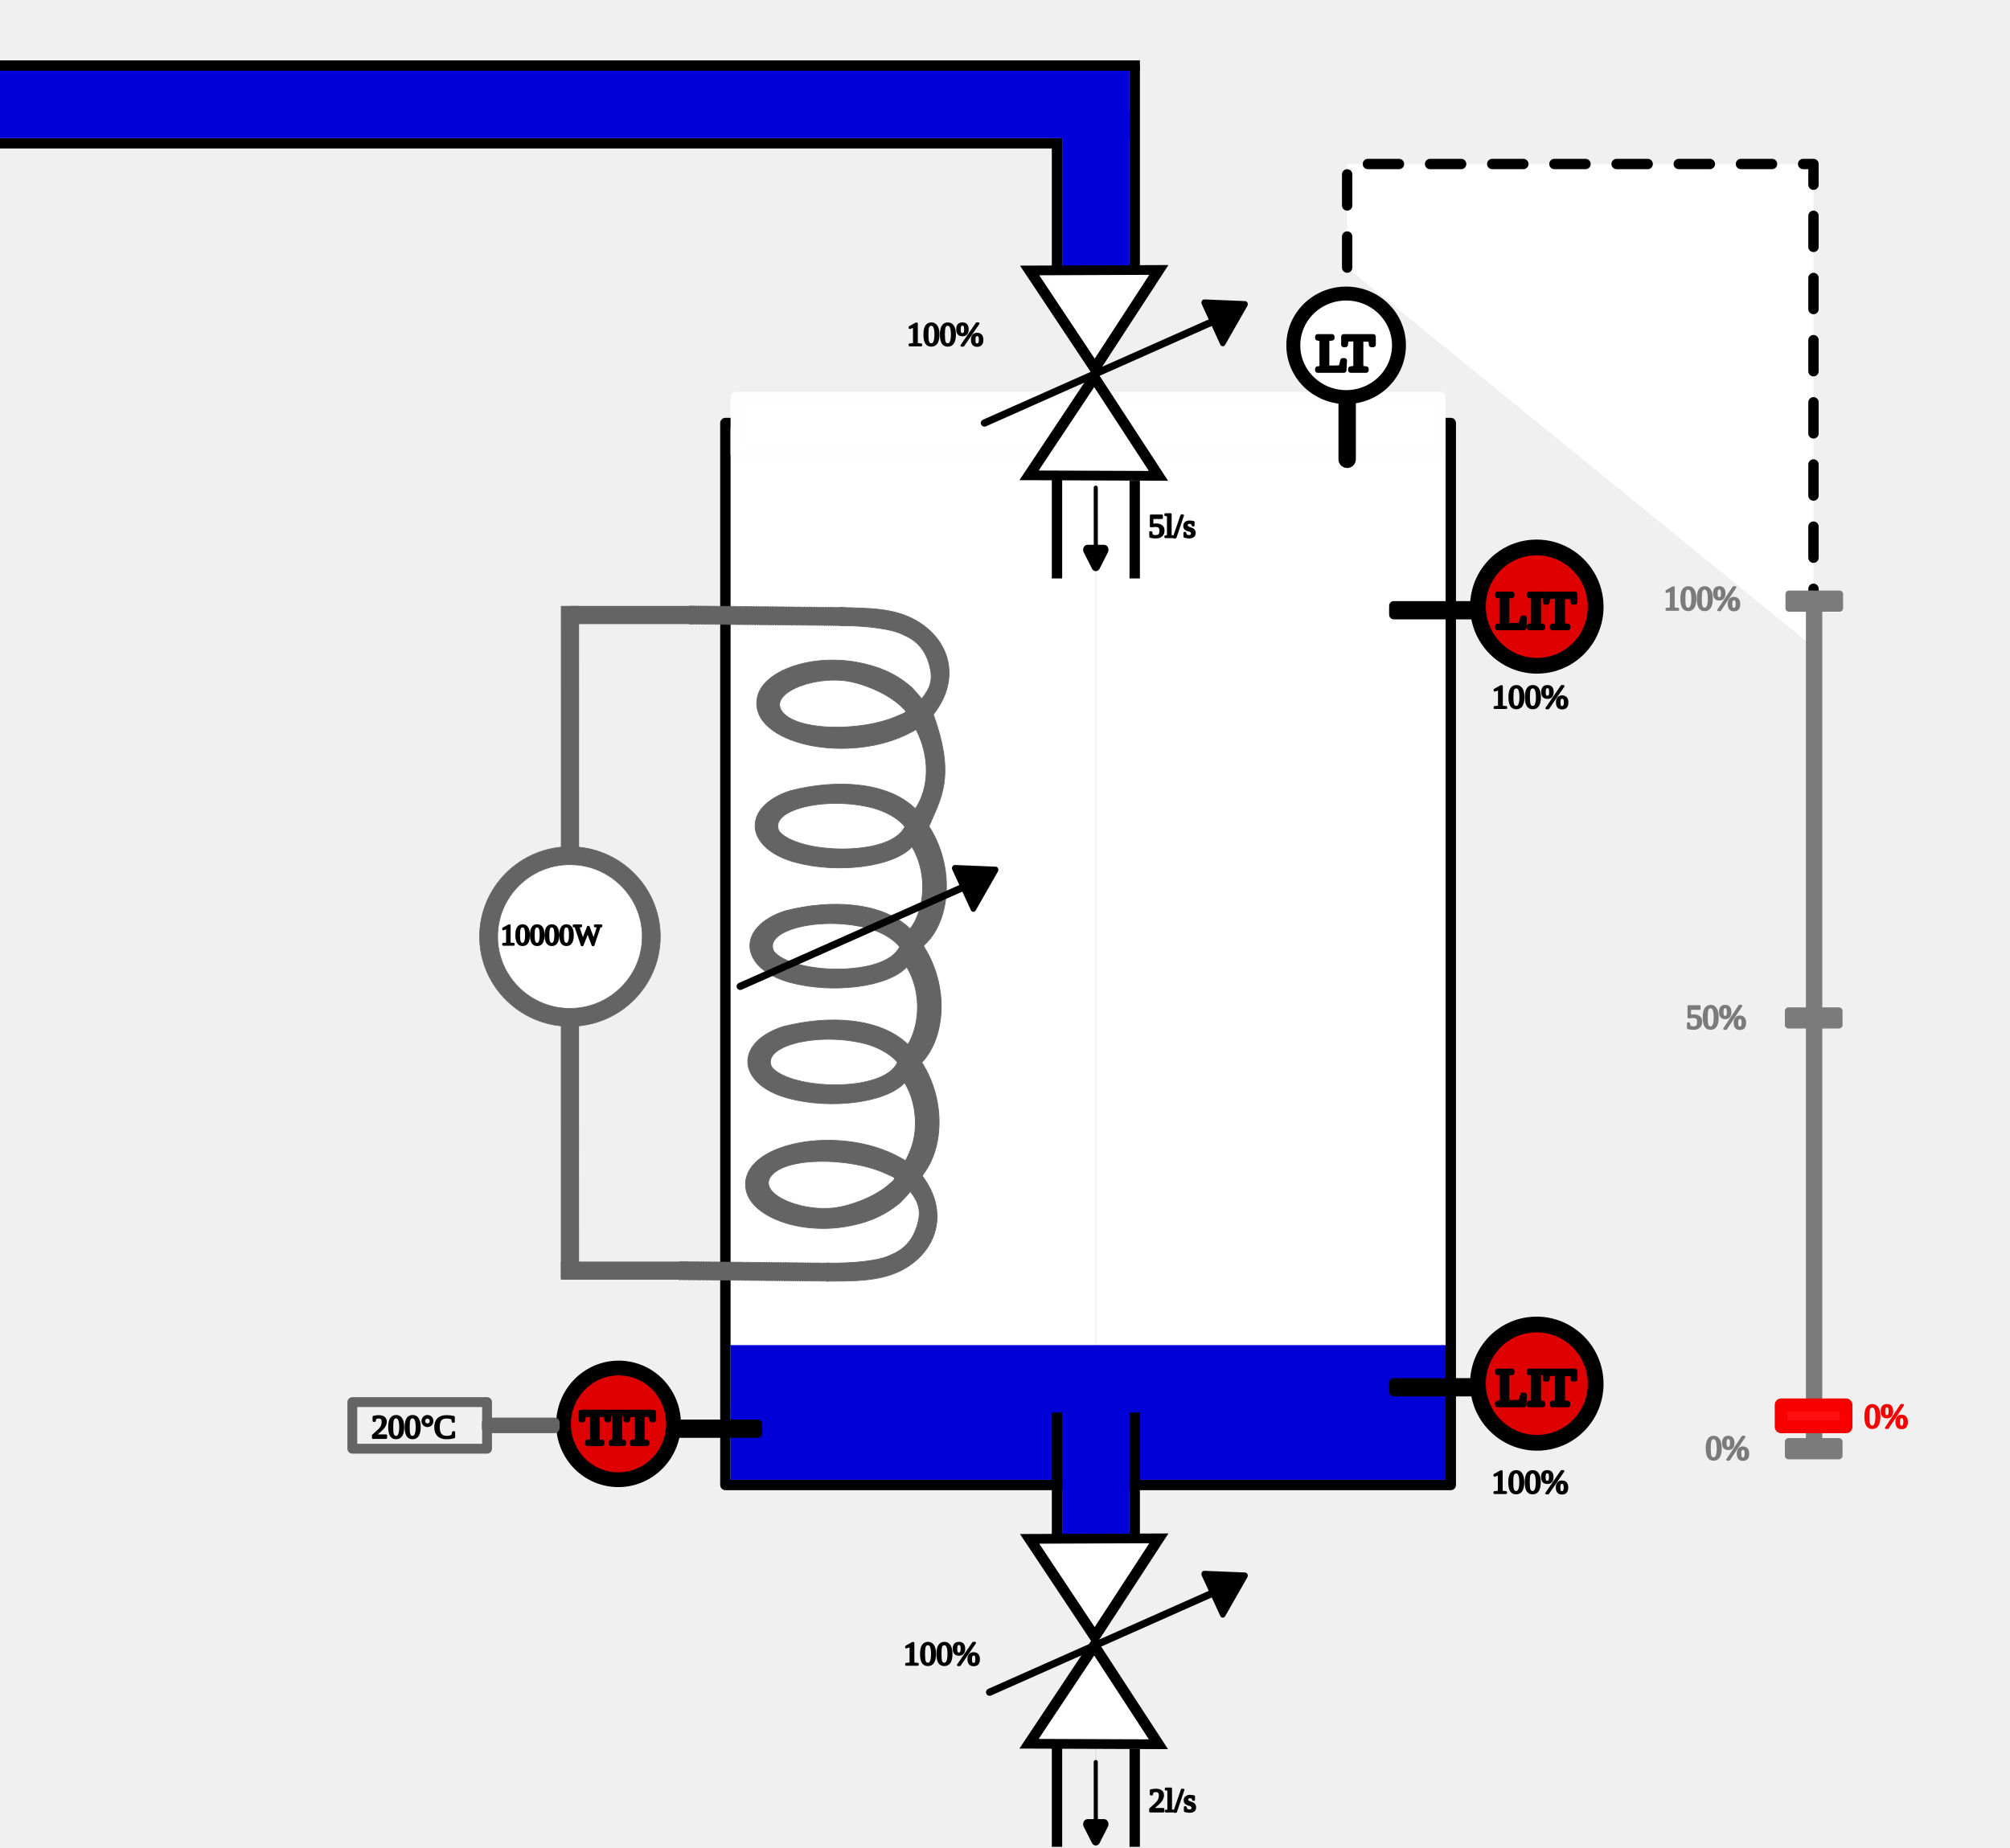
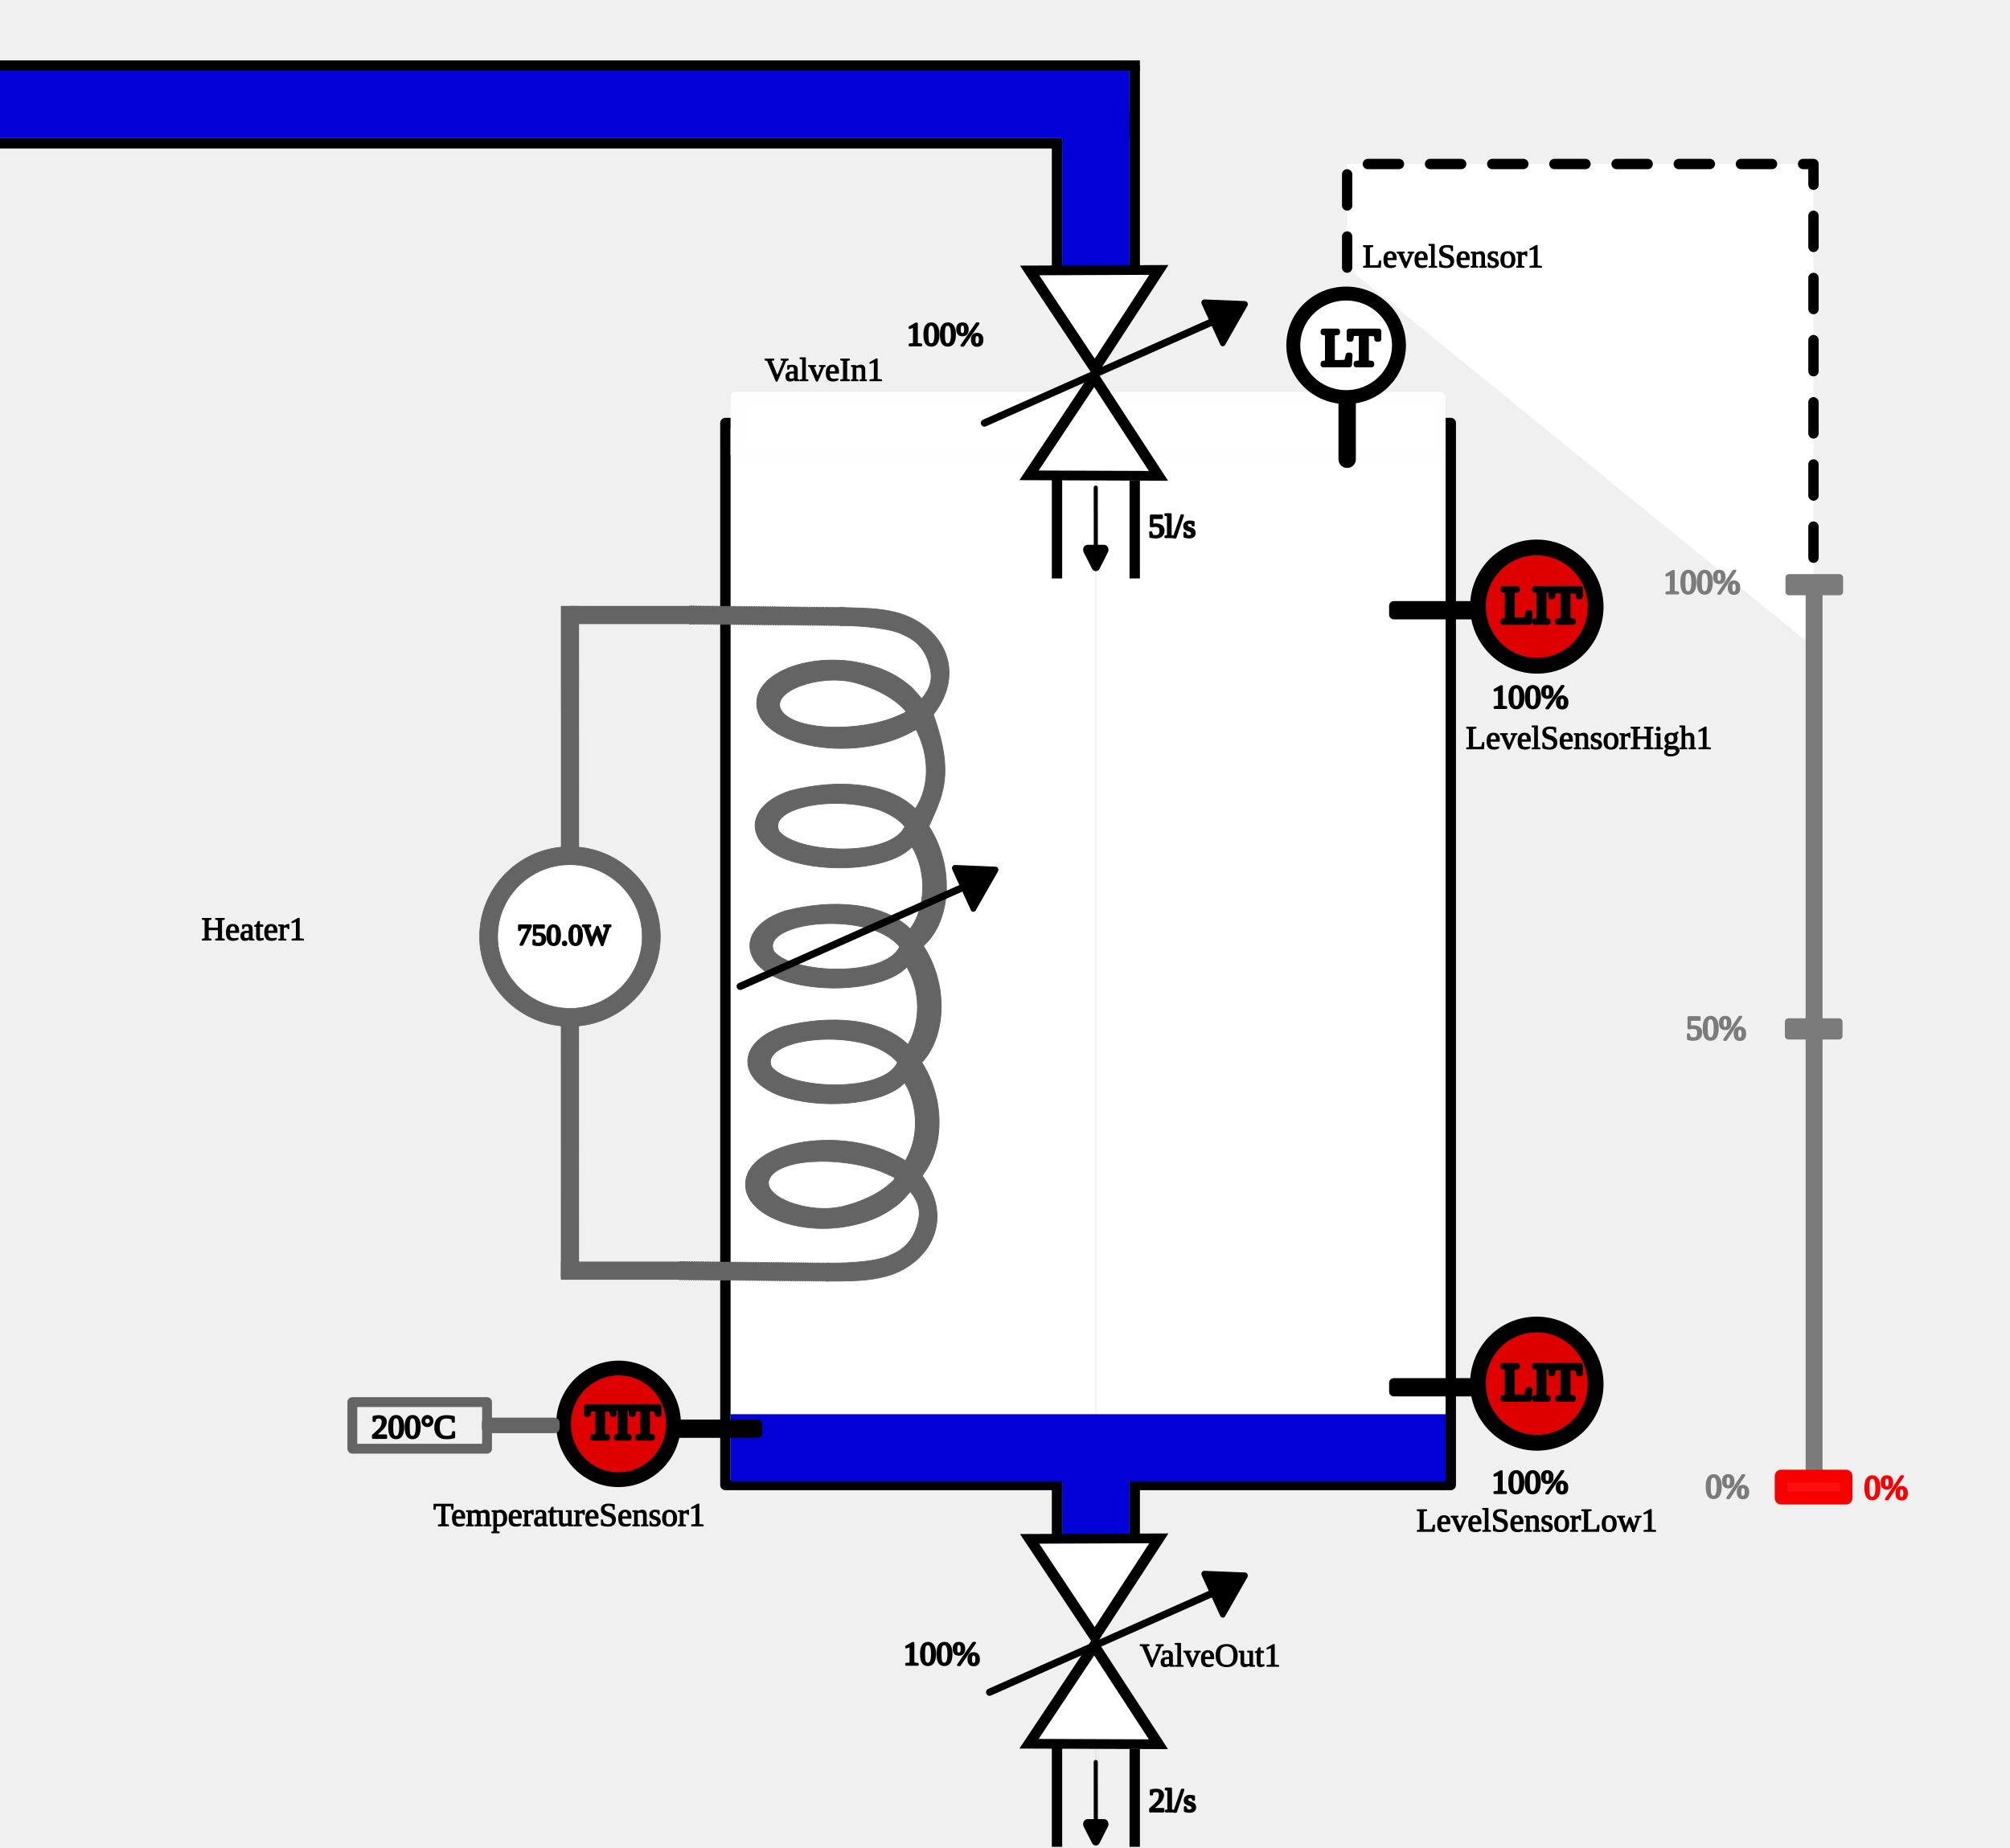
<svg xmlns="http://www.w3.org/2000/svg" width="193.964mm" height="178.33mm" viewBox="0 0 193.964 178.33" version="1.1" id="svg1" xml:space="preserve">
  <defs id="defs1" />
  <path style="fill:#ffffff;stroke:#000000;stroke-width:1;stroke-linecap:round;stroke-linejoin:round;stroke-dasharray:3, 3;stroke-dashoffset:0;stroke-opacity:1" d="m 130,25.83 v -10 h 45 l 0,46.614" id="path2" />
  <g id="layer1" transform="translate(1.7112467e-7,-21.66978)">
    <rect style="fill:#000000;stroke-width:0.265" id="rect7" width="110" height="1" x="-1.7112467e-07" y="27.5" ry="0" />
    <rect style="fill:#000000;stroke-width:0.265" id="rect8" width="102.5" height="1" x="-1.7112467e-07" y="35" />
    <rect style="fill:#000000;stroke-width:0.265" id="rect9" width="1" height="19.5" x="109" y="28" />
    <rect style="fill:#000000;stroke-width:0.265" id="rect10" width="1" height="12.5" x="101.5" y="35" />
    <rect style="fill:#ffffff;fill-opacity:1;stroke:#000000;stroke-width:1.002;stroke-linecap:butt;stroke-linejoin:round;stroke-dasharray:none;stroke-opacity:1" id="rect13" width="70" height="102.5" x="70" y="62.5" ry="1.4210855e-14" />
    <rect style="fill:#000000;stroke-width:0.184" id="rect9-5" width="1" height="9.429" x="109" y="68.071" />
    <rect style="fill:#000000;stroke-width:0.232" id="rect10-5" width="1" height="9.615" x="101.5" y="67.885" />
    <rect style="fill:#000000;stroke-width:0.184" id="rect9-5-1" width="1" height="9.429" x="109" y="190.498" />
    <rect style="fill:#000000;stroke-width:0.232" id="rect10-5-6" width="1" height="9.615" x="101.5" y="190.311" />
    <rect style="fill:#ffffff;fill-opacity:1;stroke:#fffefe;stroke-width:1.002;stroke-linecap:butt;stroke-linejoin:round;stroke-dasharray:none;stroke-opacity:1" id="rect16" width="68" height="5.5" x="71" y="60" ry="0" />
+     <rect style="fill:#ffffff;fill-opacity:1;stroke-width:0.253" id="rect10-2-5" width="1.757" height="6.49" x="164" y="-108.99" transform="rotate(90)" />
  </g>
  <g id="heatingCoilValue" style="fill:#ffffff;fill-opacity:1">
    <ellipse style="fill:#ffffff;fill-opacity:1;stroke:#ffffff;stroke-width:0;stroke-linecap:round;stroke-linejoin:round;stroke-dasharray:none;stroke-opacity:1" id="heatingCoilOn" cx="55" cy="112.077" rx="6.977" ry="6.923" transform="translate(1.7112467e-7,-21.66978)" />
  </g>
  <g id="WaterGroup" transform="translate(1.7112467e-7,-21.66978)" style="fill:#0000d7;fill-opacity:1">
-     <rect style="fill:#0000d7;fill-opacity:1;stroke:#fffefe;stroke-width:0;stroke-linecap:butt;stroke-linejoin:round;stroke-dasharray:none;stroke-opacity:1" id="water4" width="69" height="7" x="70.5" y="157.5" />
-     <rect style="fill:#0000d7;fill-opacity:1;stroke:#fffefe;stroke-width:0;stroke-linecap:butt;stroke-linejoin:round;stroke-dasharray:none;stroke-opacity:1" id="waterInVat" width="69" height="6.5" x="70.5" y="151.5" />
+     <rect style="fill:#0000d7;fill-opacity:1;stroke:#fffefe;stroke-width:0;stroke-linecap:butt;stroke-linejoin:round;stroke-dasharray:none;stroke-opacity:1" id="waterInVat" width="69" height="6.5" x="70.5" y="158.17" />
    <rect style="fill:#0000d7;fill-opacity:1;stroke:#fffefe;stroke-width:0;stroke-linecap:butt;stroke-linejoin:round;stroke-dasharray:none;stroke-opacity:1" id="water3" width="6.5" height="15" x="102.5" y="32.5" />
    <rect style="fill:#0000d7;fill-opacity:1;stroke:#fffefe;stroke-width:0;stroke-linecap:butt;stroke-linejoin:round;stroke-dasharray:none;stroke-opacity:1" id="water2" width="109" height="6.5" x="0" y="28.5" />
    <rect style="fill:#0000d7;fill-opacity:1;stroke:#fffefe;stroke-width:0;stroke-linecap:butt;stroke-linejoin:round;stroke-dasharray:none;stroke-opacity:1" id="waterValveOut" width="0.008" height="9.502" x="105.745" y="190.498" />
-     <rect style="fill:#0000d7;fill-opacity:1;stroke:#fffefe;stroke-width:0;stroke-linecap:butt;stroke-linejoin:round;stroke-dasharray:none;stroke-opacity:1" id="waterValveIn" width="0.008" height="95.702" x="105.745" y="68.061" />
-     <rect style="fill:#0000d7;fill-opacity:1;stroke:#fffefe;stroke-width:0;stroke-linecap:butt;stroke-linejoin:round;stroke-dasharray:none;stroke-opacity:1" id="water1" width="6.5" height="7.426" x="102.5" y="162.5" />
+     <rect style="fill:#0000d7;fill-opacity:1;stroke:#fffefe;stroke-width:0;stroke-linecap:butt;stroke-linejoin:round;stroke-dasharray:none;stroke-opacity:1" id="waterValveIn" width="0.008" height="101.617" x="105.745" y="68.061" />
+     <rect style="fill:#0000d7;fill-opacity:1;stroke:#fffefe;stroke-width:0;stroke-linecap:butt;stroke-linejoin:round;stroke-dasharray:none;stroke-opacity:1" id="waterPipe" width="6.5" height="5.427" x="102.5" y="164.5" />
  </g>
  <g id="valveIn" transform="translate(1.7112467e-7,-21.66978)" style="fill:#ffffff;fill-opacity:1">
    <path style="fill:#ffffff;fill-opacity:1;stroke:#000000;stroke-width:1.497;stroke-dasharray:none;stroke-opacity:1" id="path13" d="m 97.5,32.5 17.455,-0.078 -8.66,15.155 z" transform="matrix(0.7145059,0,0,0.6269726,29.69368,27.39673)" />
    <path style="fill:#ffffff;fill-opacity:1;stroke:#000000;stroke-width:1.497;stroke-dasharray:none;stroke-opacity:1" id="path13-8" d="m 97.5,32.5 17.455,-0.078 -8.66,15.155 z" transform="matrix(0.7154537,0,0,-0.6270935,29.54484,87.9297)" />
  </g>
  <g id="valveOut" transform="translate(1.7112467e-7,-21.66978)" style="fill:#ffffff;fill-opacity:1">
    <path style="fill:#ffffff;fill-opacity:1;stroke:#000000;stroke-width:1.497;stroke-dasharray:none;stroke-opacity:1" id="path13-85" d="m 97.5,32.5 17.455,-0.078 -8.66,15.155 z" transform="matrix(0.7145059,0,0,0.6269726,29.69328,149.8232)" />
    <path style="fill:#ffffff;fill-opacity:1;stroke:#000000;stroke-width:1.497;stroke-dasharray:none;stroke-opacity:1" id="valveOut1" d="m 97.5,32.5 17.455,-0.078 -8.66,15.155 z" transform="matrix(0.7154537,0,0,-0.6270935,29.54444,210.3562)" />
  </g>
  <text xml:space="preserve" style="font-size:3.175px;text-align:start;writing-mode:lr-tb;direction:ltr;text-anchor:start;fill:#000000;fill-opacity:1;stroke:#000000;stroke-width:0.2;stroke-linecap:round;stroke-linejoin:round;stroke-dasharray:none;stroke-opacity:1" x="110.81" y="51.842" id="valveInMaxFlowValue">
    <tspan id="tspan26" style="stroke-width:0.2;stroke-dasharray:none" x="110.81" y="51.842">5l/s</tspan>
  </text>
  <g id="levelIndicatorGroup" transform="matrix(0.9998689,0,0,1.02979,13.7819,-23.85932)">
    <g id="heightline" transform="matrix(1.007236,0,0,0.9021305,-1.166787,7.799604)">
-       <rect style="fill:#7b7b7b;fill-opacity:1;stroke:#7b7b7b;stroke-width:0.709;stroke-linecap:round;stroke-linejoin:round;stroke-opacity:1" id="rect1" width="4.813" height="1.491" x="158.854" y="166.807" />
-       <rect style="fill:#7b7b7b;fill-opacity:1;stroke:#7b7b7b;stroke-width:0.708;stroke-linecap:round;stroke-linejoin:round;stroke-opacity:1" id="rect1-8" width="4.812" height="1.492" x="158.909" y="78.747" />
-       <rect style="fill:#7b7b7b;fill-opacity:1;stroke:#7b7b7b;stroke-width:0.709;stroke-linecap:round;stroke-linejoin:round;stroke-opacity:1" id="rect1-5" width="4.813" height="1.491" x="158.854" y="122.051" />
-       <path style="fill:#878787;fill-opacity:1;stroke:#7b7b7b;stroke-width:1.568;stroke-linecap:round;stroke-linejoin:round;stroke-dasharray:none;stroke-opacity:1" d="m 161.298,167.79 c 0,-87.174 0,-87.174 0,-87.174" id="path29" />
+       <rect style="fill:#7b7b7b;fill-opacity:1;stroke:#7b7b7b;stroke-width:0.709;stroke-linecap:round;stroke-linejoin:round;stroke-opacity:1" id="rect1" width="4.813" height="1.491" x="158.854" y="170.795" />
+       <rect style="fill:#7b7b7b;fill-opacity:1;stroke:#7b7b7b;stroke-width:0.708;stroke-linecap:round;stroke-linejoin:round;stroke-opacity:1" id="rect1-8" width="4.812" height="1.492" x="158.909" y="77.038" />
+       <rect style="fill:#7b7b7b;fill-opacity:1;stroke:#7b7b7b;stroke-width:0.709;stroke-linecap:round;stroke-linejoin:round;stroke-opacity:1" id="rect1-5" width="4.813" height="1.491" x="158.854" y="123.19" />
+       <path style="fill:#878787;fill-opacity:1;stroke:#7b7b7b;stroke-width:1.621;stroke-linecap:round;stroke-linejoin:round;stroke-dasharray:none;stroke-opacity:1" d="m 161.298,171.312 c 0,-93.243 0,-93.243 0,-93.243" id="path29" />
    </g>
-     <rect style="display:inline;fill:#ff0f0f;fill-opacity:1;stroke:#f60000;stroke-width:1.217;stroke-linecap:round;stroke-linejoin:round;stroke-dasharray:none;stroke-opacity:1" id="levelIndicator" width="6.284" height="2.04" x="158.109" y="154.852" />
-     <text xml:space="preserve" style="font-size:3.175px;text-align:start;writing-mode:lr-tb;direction:ltr;text-anchor:start;fill:#ff0f0f;fill-opacity:1;stroke:#f60000;stroke-width:0.2;stroke-linecap:round;stroke-linejoin:round;stroke-dasharray:none;stroke-opacity:1" x="166.127" y="156.979" id="levelValue">
-       <tspan id="tspan29" style="stroke-width:0.2;stroke-dasharray:none" x="166.127" y="156.979">0%</tspan>
+     <rect style="display:inline;fill:#ff0f0f;fill-opacity:1;stroke:#f60000;stroke-width:1.217;stroke-linecap:round;stroke-linejoin:round;stroke-dasharray:none;stroke-opacity:1" id="levelIndicator" width="6.284" height="2.04" x="158.109" y="161.532" />
+     <text xml:space="preserve" style="font-size:3.175px;text-align:start;writing-mode:lr-tb;direction:ltr;text-anchor:start;fill:#ff0f0f;fill-opacity:1;stroke:#f60000;stroke-width:0.2;stroke-linecap:round;stroke-linejoin:round;stroke-dasharray:none;stroke-opacity:1" x="166.127" y="163.659" id="levelValue">
+       <tspan id="tspan29" style="stroke-width:0.2;stroke-dasharray:none" x="166.127" y="163.659">0%</tspan>
    </text>
-     <text xml:space="preserve" style="font-size:3.175px;text-align:start;writing-mode:lr-tb;direction:ltr;text-anchor:start;fill:#7b7b7b;fill-opacity:1;stroke:#7b7b7b;stroke-width:0.2;stroke-linecap:round;stroke-linejoin:round;stroke-dasharray:none;stroke-opacity:1" x="150.816" y="159.951" id="minHoogte">
-       <tspan id="tspan29-1" style="fill:#7b7b7b;fill-opacity:1;stroke:#7b7b7b;stroke-width:0.2;stroke-dasharray:none;stroke-opacity:1" x="150.816" y="159.951">0%</tspan>
+     <text xml:space="preserve" style="font-size:3.175px;text-align:start;writing-mode:lr-tb;direction:ltr;text-anchor:start;fill:#7b7b7b;fill-opacity:1;stroke:#7b7b7b;stroke-width:0.2;stroke-linecap:round;stroke-linejoin:round;stroke-dasharray:none;stroke-opacity:1" x="150.816" y="163.548" id="minHoogte">
+       <tspan id="tspan29-1" style="fill:#7b7b7b;fill-opacity:1;stroke:#7b7b7b;stroke-width:0.2;stroke-dasharray:none;stroke-opacity:1" x="150.816" y="163.548">0%</tspan>
    </text>
-     <text xml:space="preserve" style="font-size:3.175px;text-align:start;writing-mode:lr-tb;direction:ltr;text-anchor:start;fill:#7b7b7b;fill-opacity:1;stroke:#7b7b7b;stroke-width:0.2;stroke-linecap:round;stroke-linejoin:round;stroke-dasharray:none;stroke-opacity:1" x="148.933" y="119.564" id="middenHoogte">
-       <tspan id="tspan29-1-1" style="fill:#7b7b7b;fill-opacity:1;stroke:#7b7b7b;stroke-width:0.2;stroke-dasharray:none;stroke-opacity:1" x="148.933" y="119.564">50%</tspan>
+     <text xml:space="preserve" style="font-size:3.175px;text-align:start;writing-mode:lr-tb;direction:ltr;text-anchor:start;fill:#7b7b7b;fill-opacity:1;stroke:#7b7b7b;stroke-width:0.2;stroke-linecap:round;stroke-linejoin:round;stroke-dasharray:none;stroke-opacity:1" x="148.933" y="120.592" id="middenHoogte">
+       <tspan id="tspan29-1-1" style="fill:#7b7b7b;fill-opacity:1;stroke:#7b7b7b;stroke-width:0.2;stroke-dasharray:none;stroke-opacity:1" x="148.933" y="120.592">50%</tspan>
    </text>
-     <text xml:space="preserve" style="font-size:3.175px;text-align:start;writing-mode:lr-tb;direction:ltr;text-anchor:start;fill:#7b7b7b;fill-opacity:1;stroke:#7b7b7b;stroke-width:0.2;stroke-linecap:round;stroke-linejoin:round;stroke-dasharray:none;stroke-opacity:1" x="146.779" y="80.323" id="maxHoogte">
-       <tspan id="tspan29-1-2" style="fill:#7b7b7b;fill-opacity:1;stroke:#7b7b7b;stroke-width:0.2;stroke-dasharray:none;stroke-opacity:1" x="146.779" y="80.323">100%</tspan>
+     <text xml:space="preserve" style="font-size:3.175px;text-align:start;writing-mode:lr-tb;direction:ltr;text-anchor:start;fill:#7b7b7b;fill-opacity:1;stroke:#7b7b7b;stroke-width:0.2;stroke-linecap:round;stroke-linejoin:round;stroke-dasharray:none;stroke-opacity:1" x="146.779" y="78.782" id="maxHoogte">
+       <tspan id="tspan29-1-2" style="fill:#7b7b7b;fill-opacity:1;stroke:#7b7b7b;stroke-width:0.2;stroke-dasharray:none;stroke-opacity:1" x="146.779" y="78.782">100%</tspan>
    </text>
  </g>
  <g id="levelSwitchMax" transform="translate(1.7112467e-7,-21.66978)" style="fill:#de0000;fill-opacity:1">
    <rect style="fill:#de0000;fill-opacity:1;stroke:#000000;stroke-width:0.9;stroke-linecap:round;stroke-linejoin:round;stroke-dasharray:none;stroke-opacity:1" id="rect26" width="8.212" height="0.864" x="134.5" y="80.136" />
    <ellipse style="fill:#de0000;fill-opacity:1;stroke:#000000;stroke-width:1.519;stroke-linecap:butt;stroke-linejoin:round;stroke-dasharray:none;stroke-opacity:1" id="LevelMax" cx="92.979" cy="-140.417" rx="5.712" ry="5.678" transform="matrix(0.09068327,0.9958798,-0.9961083,0.08813757,0,0)" />
-     <text xml:space="preserve" style="font-size:4.939px;text-align:start;writing-mode:lr-tb;direction:ltr;text-anchor:start;fill:#000000;fill-opacity:1;stroke:#000000;stroke-width:0.5;stroke-linecap:round;stroke-linejoin:round;stroke-dasharray:none;stroke-opacity:1" x="144.379" y="82.25" id="text28-8-7-5">
-       <tspan id="tspan28-2-1-17" style="font-size:4.939px;fill:#000000;fill-opacity:1;stroke:#000000;stroke-width:0.5;stroke-dasharray:none;stroke-opacity:1" x="144.379" y="82.25">LIT</tspan>
+     <text xml:space="preserve" style="font-size:4.939px;text-align:start;writing-mode:lr-tb;direction:ltr;text-anchor:start;fill:#000000;fill-opacity:1;stroke:#000000;stroke-width:0.5;stroke-linecap:round;stroke-linejoin:round;stroke-dasharray:none;stroke-opacity:1" x="144.908" y="81.721" id="text28-8-7-5">
+       <tspan id="tspan28-2-1-17" style="font-size:4.939px;fill:#000000;fill-opacity:1;stroke:#000000;stroke-width:0.5;stroke-dasharray:none;stroke-opacity:1" x="144.908" y="81.721">LIT</tspan>
    </text>
    <text xml:space="preserve" style="font-size:3.175px;text-align:start;writing-mode:lr-tb;direction:ltr;text-anchor:start;fill:#000000;fill-opacity:1;stroke:#000000;stroke-width:0.2;stroke-linecap:round;stroke-linejoin:round;stroke-dasharray:none;stroke-opacity:1" x="143.952" y="68.33" id="levelSwitchMaxHeight" transform="translate(-1.7112467e-7,21.66978)">
      <tspan id="tspan27-8-1" style="stroke-width:0.2" x="143.952" y="68.33">100%</tspan>
+     </text>
+     <text xml:space="preserve" style="font-size:3.175px;text-align:start;writing-mode:lr-tb;direction:ltr;text-anchor:start;fill:#000000;stroke:#000000;stroke-width:0.1;stroke-linecap:round;stroke-linejoin:round" x="141.442" y="93.942" id="tagLevelSwitchMax">
+       <tspan id="tspan4" style="stroke-width:0.1" x="141.442" y="93.942">LevelSensorHigh1</tspan>
    </text>
  </g>
  <g id="levelSwitchMin">
    <rect style="fill:#de0000;fill-opacity:1;stroke:#000000;stroke-width:0.9;stroke-linecap:round;stroke-linejoin:round;stroke-dasharray:none;stroke-opacity:1" id="rect26-15" width="8.212" height="0.864" x="134.5" y="155.136" transform="translate(1.7112467e-7,-21.66978)" />
    <ellipse style="fill:#de0000;fill-opacity:1;stroke:#000000;stroke-width:1.519;stroke-linecap:butt;stroke-linejoin:round;stroke-dasharray:none;stroke-opacity:1" id="LevelMin" cx="167.688" cy="-133.615" rx="5.712" ry="5.678" transform="matrix(0.09068327,0.9958798,-0.9961083,0.08813757,1.7112467e-7,-21.66978)" />
-     <text xml:space="preserve" style="fill:#000000;fill-opacity:1;font-size:4.939px;text-align:start;writing-mode:lr-tb;direction:ltr;text-anchor:start;stroke:#000000;stroke-width:0.5;stroke-linecap:round;stroke-linejoin:round;stroke-dasharray:none;stroke-opacity:1" x="144.379" y="157.25" id="text28-8-7-5-7" transform="translate(1.7112467e-7,-21.66978)">
-       <tspan id="tspan28-2-1-17-6" style="font-size:4.939px;fill:#000000;fill-opacity:1;stroke:#000000;stroke-width:0.5;stroke-dasharray:none;stroke-opacity:1" x="144.379" y="157.25">LIT</tspan>
+     <text xml:space="preserve" style="font-size:4.939px;text-align:start;writing-mode:lr-tb;direction:ltr;text-anchor:start;fill:#000000;fill-opacity:1;stroke:#000000;stroke-width:0.5;stroke-linecap:round;stroke-linejoin:round;stroke-dasharray:none;stroke-opacity:1" x="144.908" y="135.051" id="text28-8-7-5-7">
+       <tspan id="tspan28-2-1-17-6" style="font-size:4.939px;fill:#000000;fill-opacity:1;stroke:#000000;stroke-width:0.5;stroke-dasharray:none;stroke-opacity:1" x="144.908" y="135.051">LIT</tspan>
    </text>
    <text xml:space="preserve" style="font-size:3.175px;text-align:start;writing-mode:lr-tb;direction:ltr;text-anchor:start;fill:#000000;fill-opacity:1;stroke:#000000;stroke-width:0.2;stroke-linecap:round;stroke-linejoin:round;stroke-dasharray:none;stroke-opacity:1" x="143.939" y="144.108" id="levelSwitchMinHeight">
      <tspan id="tspan27-8" style="stroke-width:0.2" x="143.939" y="144.108">100%</tspan>
+     </text>
+     <text xml:space="preserve" style="font-size:3.175px;text-align:start;writing-mode:lr-tb;direction:ltr;text-anchor:start;fill:#000000;stroke:#000000;stroke-width:0.1;stroke-linecap:round;stroke-linejoin:round" x="136.679" y="147.801" id="tagLevelSwitchMin">
+       <tspan id="tspan5" style="stroke-width:0.1" x="136.679" y="147.801">LevelSensorLow1</tspan>
    </text>
  </g>
  <g id="ultrasoneLevelmeter" transform="translate(1.7112467e-7,-21.66978)" style="fill:#ffffff;fill-opacity:1">
    <ellipse style="fill:#ffffff;fill-opacity:1;stroke:#000000;stroke-width:1.346;stroke-linecap:butt;stroke-linejoin:round;stroke-dasharray:none;stroke-opacity:1" id="path23" cx="129.902" cy="55" rx="5.098" ry="4.997" />
    <rect style="fill:#ffffff;fill-opacity:1;stroke:#000000;stroke-width:1.678;stroke-linecap:butt;stroke-linejoin:round;stroke-dasharray:none;stroke-opacity:1" id="rect24" width="3.850194e-12" height="5.5" x="130" y="60.5" />
-     <text xml:space="preserve" style="font-size:4.939px;text-align:start;writing-mode:lr-tb;direction:ltr;text-anchor:start;fill:#000000;fill-opacity:1;stroke:#000000;stroke-width:0.5;stroke-linecap:round;stroke-linejoin:round;stroke-dasharray:none;stroke-opacity:1" x="127.017" y="57.4" id="text28-8-7-6-2">
-       <tspan id="tspan28-2-1-1-1" style="font-size:4.939px;fill:#000000;fill-opacity:1;stroke-width:0.5;stroke-dasharray:none" x="127.017" y="57.4">LT</tspan>
+     <text xml:space="preserve" style="font-size:4.939px;text-align:start;writing-mode:lr-tb;direction:ltr;text-anchor:start;fill:#000000;fill-opacity:1;stroke:#000000;stroke-width:0.5;stroke-linecap:round;stroke-linejoin:round;stroke-dasharray:none;stroke-opacity:1" x="127.547" y="56.871" id="text28-8-7-6-2">
+       <tspan id="tspan28-2-1-1-1" style="font-size:4.939px;fill:#000000;fill-opacity:1;stroke-width:0.5;stroke-dasharray:none" x="127.547" y="56.871">LT</tspan>
    </text>
  </g>
  <g id="adjustableValve" transform="translate(1.7112467e-7,-21.66978)">
    <path style="fill:#000000;fill-opacity:1;stroke:#000000;stroke-width:0.7;stroke-linecap:round;stroke-linejoin:round;stroke-opacity:1" id="path7" d="m 118.5,56 -2.451,4.415 -2.598,-4.33 z" transform="matrix(0.7779791,0.04673625,-0.05253541,0.8745128,30.8902,-3.472513)" />
    <text xml:space="preserve" style="font-size:3.175px;text-align:start;writing-mode:lr-tb;direction:ltr;text-anchor:start;fill:#000000;fill-opacity:1;stroke:#000000;stroke-width:0.2;stroke-linecap:round;stroke-linejoin:round;stroke-dasharray:none;stroke-opacity:1" x="87.5" y="33.33" id="adjustableValveInValue" transform="translate(-1.7112466e-7,21.66978)">
      <tspan id="tspan27" style="stroke-width:0.2" x="87.5" y="33.33">100%</tspan>
    </text>
    <path style="fill:#bdff30;stroke:#000000;stroke-width:0.7;stroke-linecap:round;stroke-linejoin:round;stroke-opacity:1" d="M 95,62.5 C 117.5,52.5 117.5,52.5 117.5,52.5" id="path5" />
    <path style="fill:#bdff30;stroke:#000000;stroke-width:0.7;stroke-linecap:round;stroke-linejoin:round;stroke-opacity:1" d="M 95.5,185 C 118,175 118,175 118,175" id="path5-8" />
    <path style="fill:#000000;fill-opacity:1;stroke:#000000;stroke-width:0.7;stroke-linecap:round;stroke-linejoin:round;stroke-opacity:1" id="path7-5" d="m 118.5,56 -2.451,4.415 -2.598,-4.33 z" transform="matrix(0.7779791,0.04673625,-0.05253541,0.8745128,30.8902,119.2425)" />
    <text xml:space="preserve" style="font-size:3.175px;text-align:start;writing-mode:lr-tb;direction:ltr;text-anchor:start;fill:#000000;fill-opacity:1;stroke:#000000;stroke-width:0.2;stroke-linecap:round;stroke-linejoin:round;stroke-dasharray:none;stroke-opacity:1" x="87.169" y="160.682" id="adjustableValveOutValue" transform="translate(-1.7112466e-7,21.66978)">
      <tspan id="tspan27-7" style="stroke-width:0.2" x="87.169" y="160.682">100%</tspan>
    </text>
  </g>
  <g id="flowArrowIn" transform="rotate(89.97054,50.04589,87.21586)">
    <path style="fill:#bdff30;stroke:#000000;stroke-width:0.395;stroke-linecap:round;stroke-linejoin:round;stroke-opacity:1" d="M 9.927,31.502 C 15.5,31.5 15.5,31.5 15.5,31.5" id="path6" />
    <path style="fill:#000000;fill-opacity:1;stroke:#000000;stroke-width:0.7;stroke-linecap:round;stroke-linejoin:round;stroke-opacity:1" id="path8" d="m 20,25.255 -0.654,-1.133 1.308,0 z" transform="matrix(2.3016943e-6,-1.218503,1.388183,2.0203538e-6,-17.55865,55.87)" />
  </g>
  <text xml:space="preserve" style="font-size:3.175px;text-align:start;writing-mode:lr-tb;direction:ltr;text-anchor:start;fill:#000000;fill-opacity:1;stroke:#000000;stroke-width:0.2;stroke-linecap:round;stroke-linejoin:round;stroke-dasharray:none;stroke-opacity:1" x="110.85" y="174.842" id="valveOutMaxFlowValue">
    <tspan id="tspan26-8" style="stroke-width:0.2;stroke-dasharray:none" x="110.85" y="174.842">2l/s</tspan>
  </text>
  <g id="flowArrowOut" transform="rotate(89.97054,-11.48575,148.7159)">
    <path style="fill:#bdff30;stroke:#000000;stroke-width:0.395;stroke-linecap:round;stroke-linejoin:round;stroke-opacity:1" d="M 9.927,31.502 C 15.5,31.5 15.5,31.5 15.5,31.5" id="path6-4" />
    <path style="fill:#000000;fill-opacity:1;stroke:#000000;stroke-width:0.7;stroke-linecap:round;stroke-linejoin:round;stroke-opacity:1" id="path8-5" d="m 20,25.255 -0.654,-1.133 1.308,0 z" transform="matrix(2.3016943e-6,-1.218503,1.388183,2.0203538e-6,-17.55865,55.87)" />
  </g>
  <g id="tempVat" transform="translate(1.7112467e-7,-21.66978)" style="fill:#de0000;fill-opacity:1">
    <ellipse style="fill:#de0000;fill-opacity:1;stroke:#000000;stroke-width:1.426;stroke-linecap:butt;stroke-linejoin:round;stroke-dasharray:none;stroke-opacity:1" id="tempVatIndicator" cx="153.156" cy="73.73" rx="5.391" ry="5.306" transform="matrix(-0.08977328,0.9959622,0.9960288,0.08903124,0,0)" />
-     <text xml:space="preserve" style="font-size:4.586px;text-align:start;writing-mode:lr-tb;direction:ltr;text-anchor:start;fill:#000000;fill-opacity:1;stroke:#000000;stroke-width:0.5;stroke-linecap:round;stroke-linejoin:round;stroke-dasharray:none;stroke-opacity:1" x="56" y="161" id="text28-8">
-       <tspan id="tspan28-2" style="font-size:4.586px;fill:#000000;fill-opacity:1;stroke-width:0.5;stroke-dasharray:none" x="56" y="161">TIT</tspan>
+     <text xml:space="preserve" style="font-size:4.586px;text-align:start;writing-mode:lr-tb;direction:ltr;text-anchor:start;fill:#000000;fill-opacity:1;stroke:#000000;stroke-width:0.5;stroke-linecap:round;stroke-linejoin:round;stroke-dasharray:none;stroke-opacity:1" x="56.529" y="160.471" id="text28-8">
+       <tspan id="tspan28-2" style="font-size:4.586px;fill:#000000;fill-opacity:1;stroke-width:0.5;stroke-dasharray:none" x="56.529" y="160.471">TIT</tspan>
    </text>
    <rect style="fill:#de0000;fill-opacity:1;stroke:#000000;stroke-width:0.9;stroke-linecap:round;stroke-linejoin:round;stroke-dasharray:none;stroke-opacity:1" id="rect26-1" width="8.212" height="0.864" x="64.894" y="159.136" />
  </g>
  <g id="analogValueTemp" transform="translate(1.7112467e-7,-21.66978)">
    <rect style="fill:none;fill-opacity:1;stroke:#646464;stroke-width:1;stroke-linecap:round;stroke-linejoin:round;stroke-dasharray:none;stroke-opacity:1" id="rect3" width="6.5" height="0.5" x="47" y="159" />
    <rect style="fill:none;fill-opacity:1;stroke:#646464;stroke-width:0.949;stroke-linecap:round;stroke-linejoin:round;stroke-dasharray:none;stroke-opacity:1" id="rect2" width="13" height="4.5" x="34" y="157" />
    <text xml:space="preserve" style="font-size:3.175px;text-align:start;writing-mode:lr-tb;direction:ltr;text-anchor:start;fill:#000000;fill-opacity:1;stroke:#000000;stroke-width:0.2;stroke-linecap:round;stroke-linejoin:round;stroke-dasharray:none;stroke-opacity:1" x="35.85" y="160.456" id="tempVatValue">
      <tspan id="tspan28-3" style="stroke-width:0.2" x="35.85" y="160.456">200°C</tspan>
    </text>
  </g>
  <g id="heatingCoil" transform="translate(1.7112467e-7,-21.66978)" style="fill:#646464;fill-opacity:1;stroke:#646464;stroke-opacity:1">
    <path style="fill:#646464;fill-opacity:1;stroke:#646464;stroke-width:0.265;stroke-opacity:1" d="m 10.09,245.317 c 0.202,-10.063 -0.022,-17.826 4.643,-25.244 7.426,-11.482 21.509,-14.39 33.732,-6.965 l 1.513,0.919 c 23.201,-7.671 31.472,-2.846 41.972,0.954 17.227,-9.993 40.92,-7.005 47.511,4.68 -4.106,4.382 -7.43,-0.897 -10.588,0.057 -8.746,-4.247 -20.694,-3.849 -29.157,0.774 7.699,6.066 10.394,24.381 6.315,38.306 -4.996,17.056 -20.662,18.284 -26.9,2.09 -4.711,-15.49 -3.63,-32.202 6.268,-41.353 -8.351,-4.707 -19.809,-4.497 -29.755,0.106 l 0.87,1.361 c 13.038,20.406 5.259,53.638 -11.989,51.22 l -3e-6,-4e-5 C 34.325,270.793 27.638,255.007 30.568,239.654 c 1.296,-6.79 3.845,-12.659 8.893,-17.964 1.263,-1.327 4.655,-3.723 4.598,-3.772 -4.221,-3.024 -7.495,-3.408 -11.026,-2.747 -4.707,0.882 -10.111,3.027 -12.791,8.877 -2.303,3.641 -3.427,12.623 -3.333,21.268 m 31.712,19.084 c 8.18,-3.881 8.317,-26.447 2.007,-38.527 -1.686,-3.228 -1.159,-3.642 -4.073,-0.74 -4.018,4.002 -6.841,9.913 -8.287,14.957 -3.339,11.65 3.601,27.513 10.352,24.309 z m 45.773,0 c 8.483,-6.26 9.31,-36.99 -2.247,-41.467 -3.634,2.656 -6.013,7.396 -7.02,11.164 -4.176,15.629 1.446,34.014 9.267,30.303 z" id="path5333-2" transform="matrix(-0.00343615,0.2569416,-0.2924094,-0.00301936,152.8216,78.44864)" />
    <path style="fill:#646464;fill-opacity:1;stroke:#646464;stroke-width:0.265;stroke-opacity:1" d="m 137.094,216.177 c 17.227,-9.993 40.92,-7.005 47.511,4.68 -4.106,4.382 -7.43,-0.897 -10.588,0.057 -8.746,-4.247 -20.694,-3.849 -29.157,0.774 7.699,6.066 10.394,24.381 6.315,38.306 -4.996,17.056 -20.662,18.284 -26.9,2.09 -4.711,-15.49 -3.63,-32.202 6.268,-41.353 -1.669,-1.014 -10.335,-5.398 6.551,-4.556 z m 2.444,49.42 c 8.483,-6.26 9.31,-36.99 -2.247,-41.467 -3.634,2.656 -6.013,7.396 -7.02,11.164 -4.176,15.629 1.446,34.014 9.267,30.303 z" id="path5333-2-7" transform="matrix(-0.00343615,0.2569416,-0.2924094,-0.00301936,152.8216,78.44864)" />
    <path style="fill:#646464;fill-opacity:1;stroke:#646464;stroke-width:0.265;stroke-opacity:1" d="m 180.569,216.359 c 17.227,-9.993 40.92,-7.005 47.511,4.68 -4.106,4.382 -7.43,-0.897 -10.588,0.057 -8.746,-4.247 -20.694,-3.849 -29.157,0.774 7.699,6.066 10.394,24.381 6.315,38.306 -4.996,17.056 -20.662,18.284 -26.9,2.09 -4.711,-15.49 -3.63,-32.202 6.268,-41.353 -1.669,-1.014 -10.335,-5.398 6.551,-4.556 z m 2.444,49.42 c 8.483,-6.26 9.31,-36.99 -2.247,-41.467 -3.634,2.656 -6.013,7.396 -7.02,11.164 -4.176,15.629 1.446,34.014 9.267,30.303 z" id="path5333-2-7-1" transform="matrix(-0.00343615,0.2569416,-0.2924094,-0.00301936,152.8216,78.44864)" />
    <rect style="opacity:1;fill:#646464;fill-opacity:1;stroke:#646464;stroke-width:0.074;stroke-miterlimit:4;stroke-dasharray:0.149, 0.074;stroke-dashoffset:0;stroke-opacity:1" id="rect5459" width="1.751" height="14.9" x="79.502" y="-82.587" transform="matrix(-0.0141165,0.9999004,-0.9999522,-0.00978071,0,0)" />
    <path style="fill:#646464;fill-opacity:1;stroke:#646464;stroke-width:0.265;stroke-opacity:1" d="m 263.201,246.883 c -0.159,-8.755 0.022,-17.826 -4.643,-25.244 -7.426,-11.482 -21.509,-14.39 -33.732,-6.965 l -1.513,0.919 c -23.201,-7.671 -31.472,-2.846 -41.972,0.954 -0.575,7.764 3.265,4.309 6.551,4.556 8.351,-4.707 19.809,-4.497 29.755,0.106 l -0.87,1.361 c -13.038,20.406 -5.259,53.638 11.989,51.22 v -4e-5 c 10.201,-1.43 16.887,-17.217 13.958,-32.569 -1.296,-6.79 -3.845,-12.659 -8.893,-17.964 -1.263,-1.327 -4.655,-3.723 -4.598,-3.772 4.221,-3.024 7.495,-3.408 11.026,-2.747 4.707,0.882 10.111,3.027 12.791,8.877 2.303,3.641 3.427,12.623 3.332,21.268 m -31.712,19.084 c -8.18,-3.881 -8.317,-26.447 -2.007,-38.527 1.686,-3.228 1.159,-3.642 4.073,-0.74 4.018,4.002 6.841,9.913 8.287,14.957 3.339,11.65 -3.601,27.513 -10.352,24.309 z" id="path5333-2-6" transform="matrix(-0.00343615,0.2569416,-0.2924094,-0.00301936,152.8216,78.44864)" />
    <rect style="opacity:1;fill:#646464;fill-opacity:1;stroke:#646464;stroke-width:0.073;stroke-miterlimit:4;stroke-dasharray:0.146, 0.073;stroke-dashoffset:0;stroke-opacity:1" id="rect5459-7" width="1.751" height="14.451" x="-144.545" y="-82.038" transform="matrix(0.01416649,-0.9998997,-0.9999525,-0.00974619,0,0)" ry="0" />
    <rect style="fill:#646464;fill-opacity:1;stroke:#646464;stroke-width:0;stroke-linecap:butt;stroke-linejoin:round;stroke-dasharray:none;stroke-opacity:1" id="rect23" width="11.937" height="1.752" x="55" y="80.155" />
    <rect style="fill:#646464;fill-opacity:1;stroke:#646464;stroke-width:0;stroke-linecap:butt;stroke-linejoin:round;stroke-dasharray:none;stroke-opacity:1" id="rect23-9" width="24.999" height="1.752" x="120.025" y="-55.859" transform="matrix(1.1762829e-4,1,-0.9999999,4.3920466e-4,0,0)" />
    <rect style="fill:#646464;fill-opacity:1;stroke:#646464;stroke-width:0;stroke-linecap:butt;stroke-linejoin:round;stroke-dasharray:none;stroke-opacity:1" id="rect23-9-8" width="24.999" height="1.752" x="80.179" y="-55.867" transform="matrix(1.1762829e-4,1,-0.9999999,4.3920466e-4,0,0)" />
    <rect style="fill:#646464;fill-opacity:1;stroke:#646464;stroke-width:0;stroke-linecap:butt;stroke-linejoin:round;stroke-dasharray:none;stroke-opacity:1" id="rect23-3" width="11.971" height="1.752" x="54.124" y="143.437" />
    <path d="m 55,103.392 c -4.809,0 -8.721,3.89 -8.721,8.671 0,4.781 3.912,8.671 8.721,8.671 4.809,0 8.721,-3.89 8.721,-8.671 0,-4.781 -3.912,-8.671 -8.721,-8.671 z m 0,15.608 c -3.847,0 -6.977,-3.112 -6.977,-6.937 0,-3.825 3.13,-6.937 6.977,-6.937 3.847,0 6.977,3.112 6.977,6.937 0,3.825 -3.13,6.937 -6.977,6.937 z" id="path1" style="fill:#646464;fill-opacity:1;stroke-width:0.058" />
  </g>
-   <text xml:space="preserve" style="font-size:2.822px;text-align:start;writing-mode:lr-tb;direction:ltr;text-anchor:start;fill:#000000;fill-opacity:1;stroke:#000000;stroke-width:0.2;stroke-linecap:round;stroke-linejoin:round;stroke-dasharray:none;stroke-opacity:1" x="48.311" y="91.182" id="powerValue">
-     <tspan id="tspan28" style="stroke-width:0.2;font-size:2.822px" x="48.311" y="91.182">10000W</tspan>
+   <text xml:space="preserve" style="font-size:2.822px;text-align:start;writing-mode:lr-tb;direction:ltr;text-anchor:start;fill:#000000;fill-opacity:1;stroke:#000000;stroke-width:0.2;stroke-linecap:round;stroke-linejoin:round;stroke-dasharray:none;stroke-opacity:1" x="49.898" y="91.182" id="powerValue">
+     <tspan id="tspan28" style="font-size:2.822px;stroke-width:0.2" x="49.898" y="91.182">750.0W</tspan>
  </text>
-   <rect style="fill:#000000;stroke-width:0.258" id="rect10-2" width="1" height="11.926" x="101.5" y="136.33" />
-   <rect style="fill:#000000;stroke-width:0.207" id="rect9-2" width="1" height="11.926" x="109" y="136.33" />
+   <rect style="fill:#000000;stroke-width:0.172" id="rect10-2" width="1" height="5.257" x="101.5" y="143" />
+   <rect style="fill:#000000;stroke-width:0.137" id="rect9-2" width="1" height="5.257" x="109" y="143" />
  <g id="adjustableHeatingCoil" transform="translate(0.5337456,-2.580847)">
    <path style="fill:#bdff30;stroke:#000000;stroke-width:0.7;stroke-linecap:round;stroke-linejoin:round;stroke-opacity:1" d="m 70.897,119.454 c 22.5,-10 22.5,-10 22.5,-10" id="path5-8-8" transform="translate(1.7112467e-7,-21.66978)" />
    <path style="fill:#000000;fill-opacity:1;stroke:#000000;stroke-width:0.7;stroke-linecap:round;stroke-linejoin:round;stroke-opacity:1" id="path7-5-8" d="m 118.5,56 -2.451,4.415 -2.598,-4.33 z" transform="matrix(0.7779791,0.04673625,-0.05253541,0.8745128,6.287081,32.02686)" />
  </g>
+   <text xml:space="preserve" style="font-size:3.175px;text-align:start;writing-mode:lr-tb;direction:ltr;text-anchor:start;fill:#000000;stroke:#000000;stroke-width:0.1;stroke-linecap:round;stroke-linejoin:round" x="73.796" y="36.743" id="tagValveIn">
+     <tspan id="tspan1" style="stroke-width:0.1" x="73.796" y="36.743">ValveIn1</tspan>
+   </text>
+   <text xml:space="preserve" style="font-size:3.175px;text-align:start;writing-mode:lr-tb;direction:ltr;text-anchor:start;fill:#000000;stroke:#000000;stroke-width:0.1;stroke-linecap:round;stroke-linejoin:round" x="110" y="160.83" id="tagValveOut">
+     <tspan id="tspan1-8" style="stroke-width:0.1" x="110" y="160.83">ValveOut1</tspan>
+   </text>
+   <text xml:space="preserve" style="font-size:3.175px;text-align:start;writing-mode:lr-tb;direction:ltr;text-anchor:start;fill:#000000;stroke:#000000;stroke-width:0.1;stroke-linecap:round;stroke-linejoin:round" x="19.439" y="90.732" id="tagHeater">
+     <tspan id="tspan2" style="stroke-width:0.1" x="19.439" y="90.732">Heater1</tspan>
+   </text>
+   <text xml:space="preserve" style="font-size:3.175px;text-align:start;writing-mode:lr-tb;direction:ltr;text-anchor:start;fill:#000000;fill-opacity:1;stroke:#000000;stroke-width:0.1;stroke-linecap:round;stroke-linejoin:round" x="131.49" y="25.792" id="tagLevelSensor">
+     <tspan id="tspan4-8" style="stroke-width:0.1" x="131.49" y="25.792">LevelSensor1</tspan>
+   </text>
+   <text xml:space="preserve" style="font-size:3.175px;text-align:start;writing-mode:lr-tb;direction:ltr;text-anchor:start;fill:#000000;stroke:#000000;stroke-width:0.1;stroke-linecap:round;stroke-linejoin:round" x="41.825" y="147.272" id="tagTempValue">
+     <tspan id="tspan3" style="stroke-width:0.1" x="41.825" y="147.272">TemperatureSensor1</tspan>
+   </text>
</svg>
